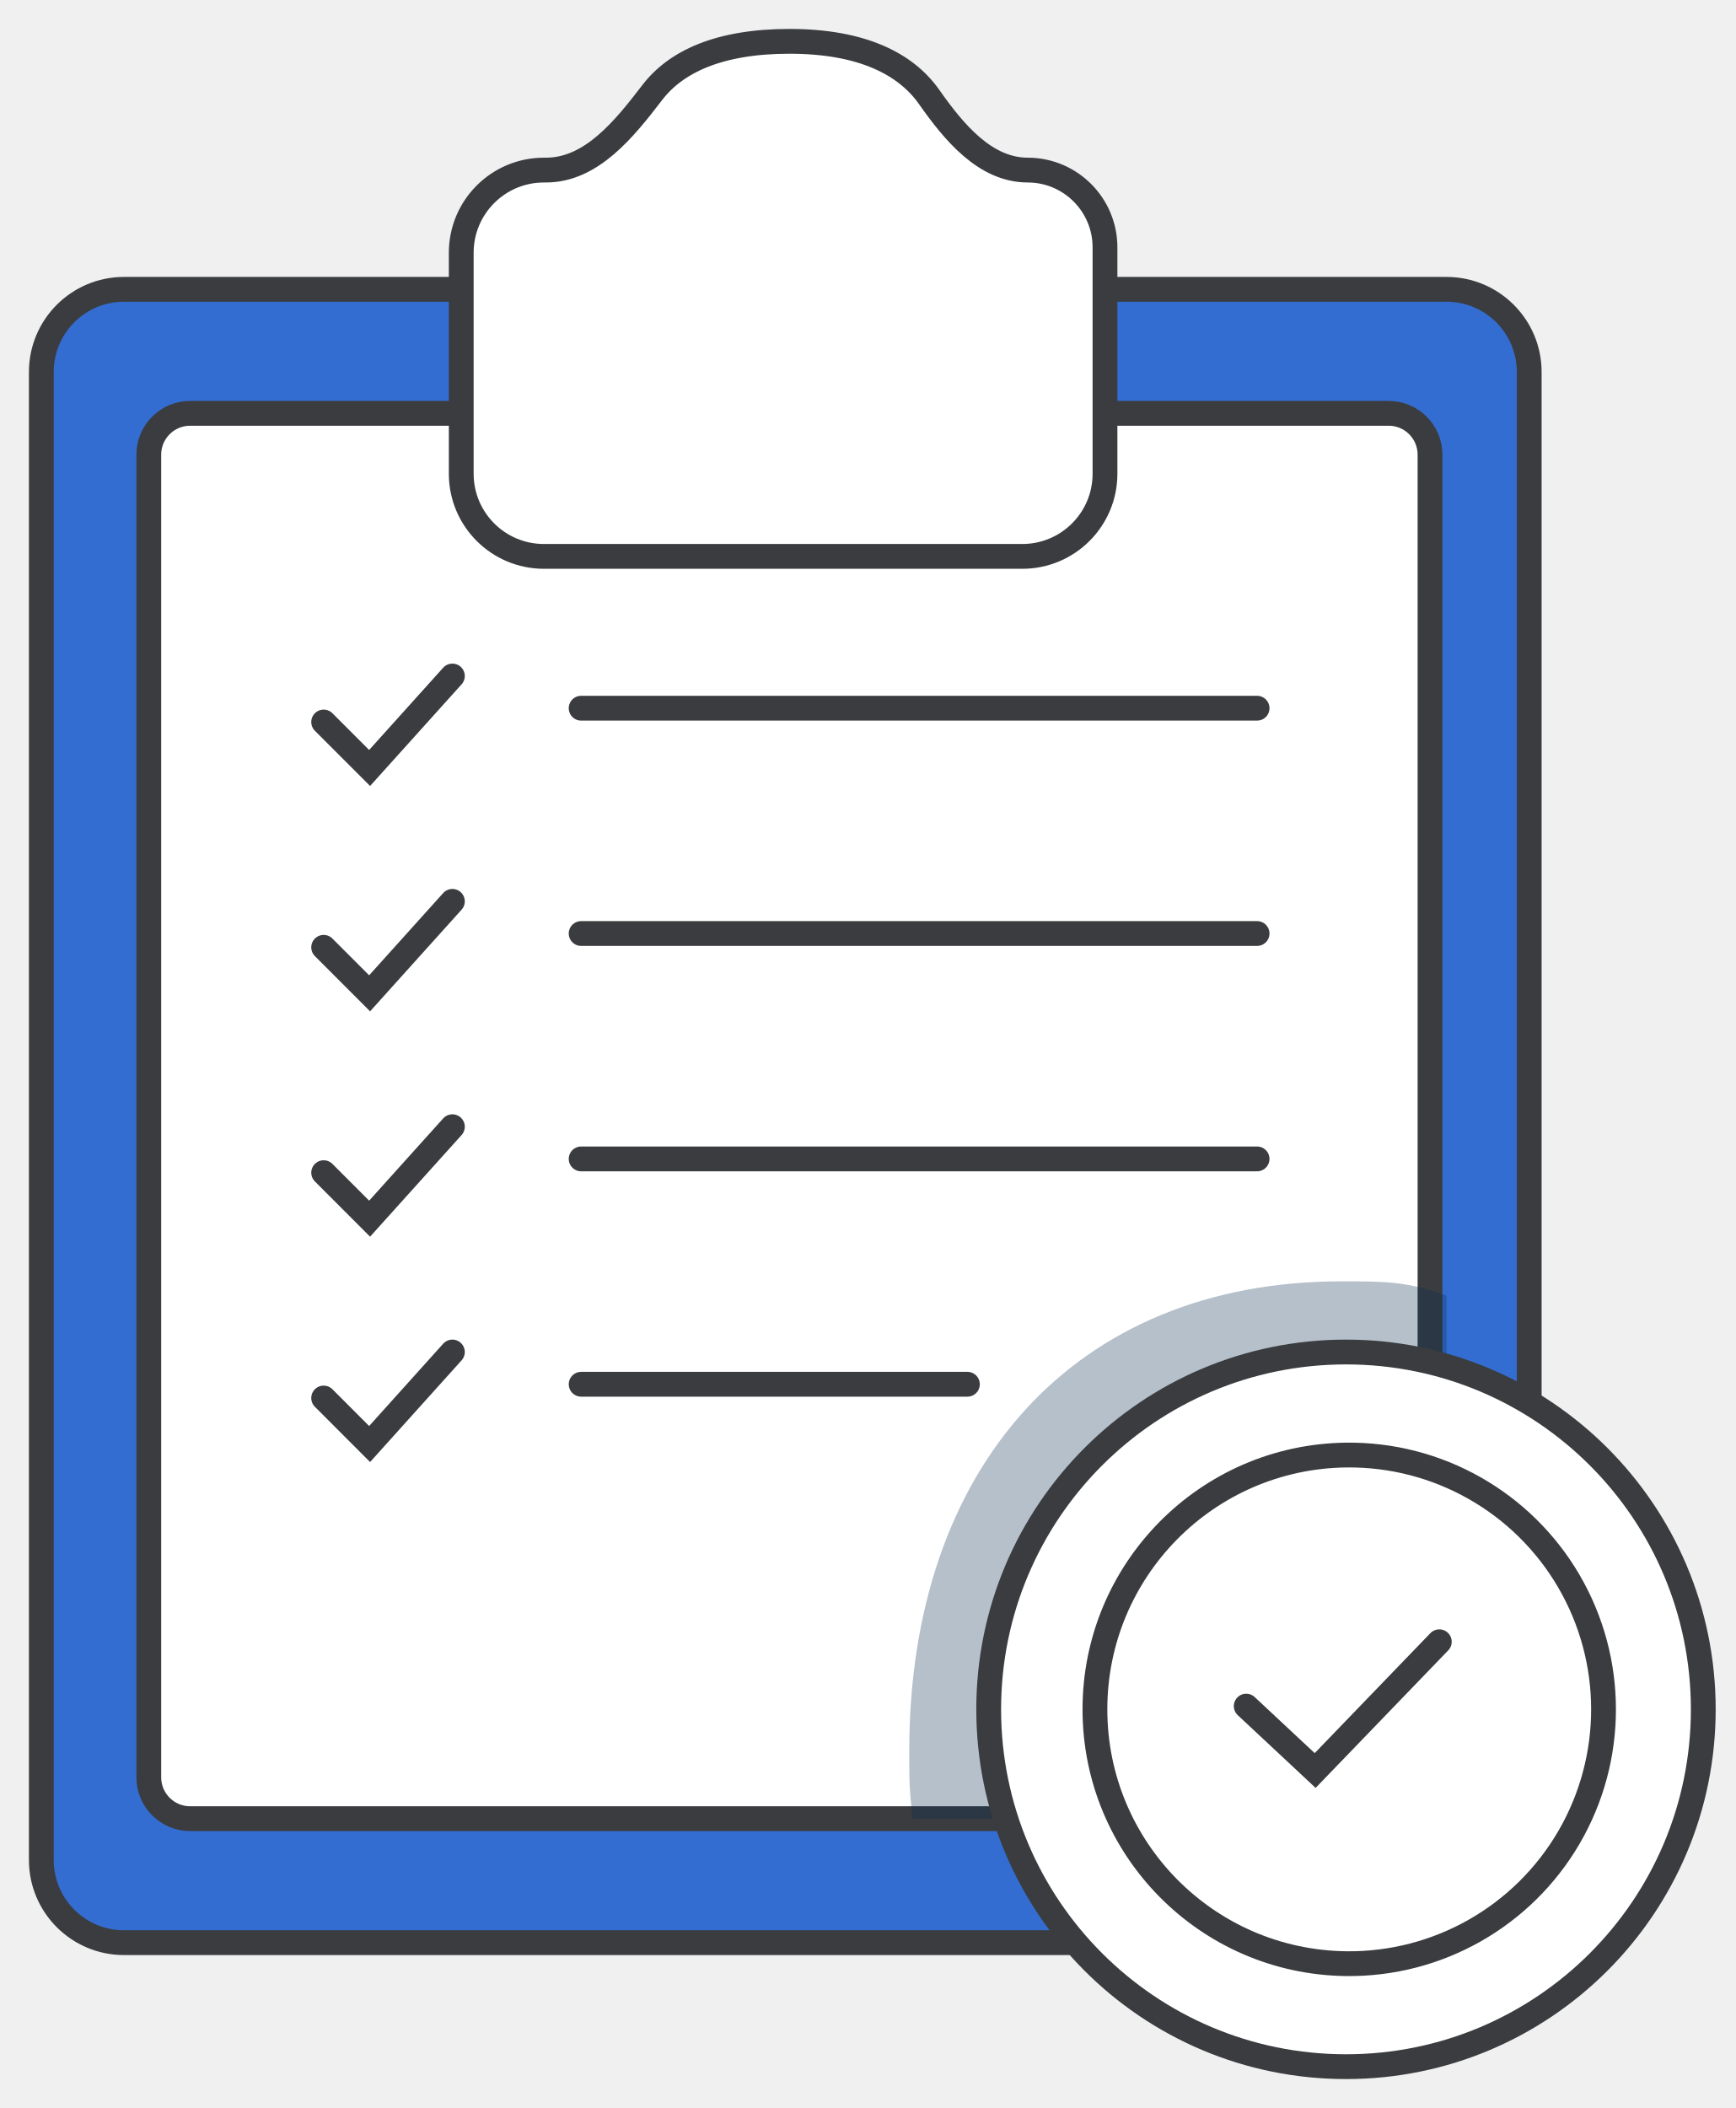
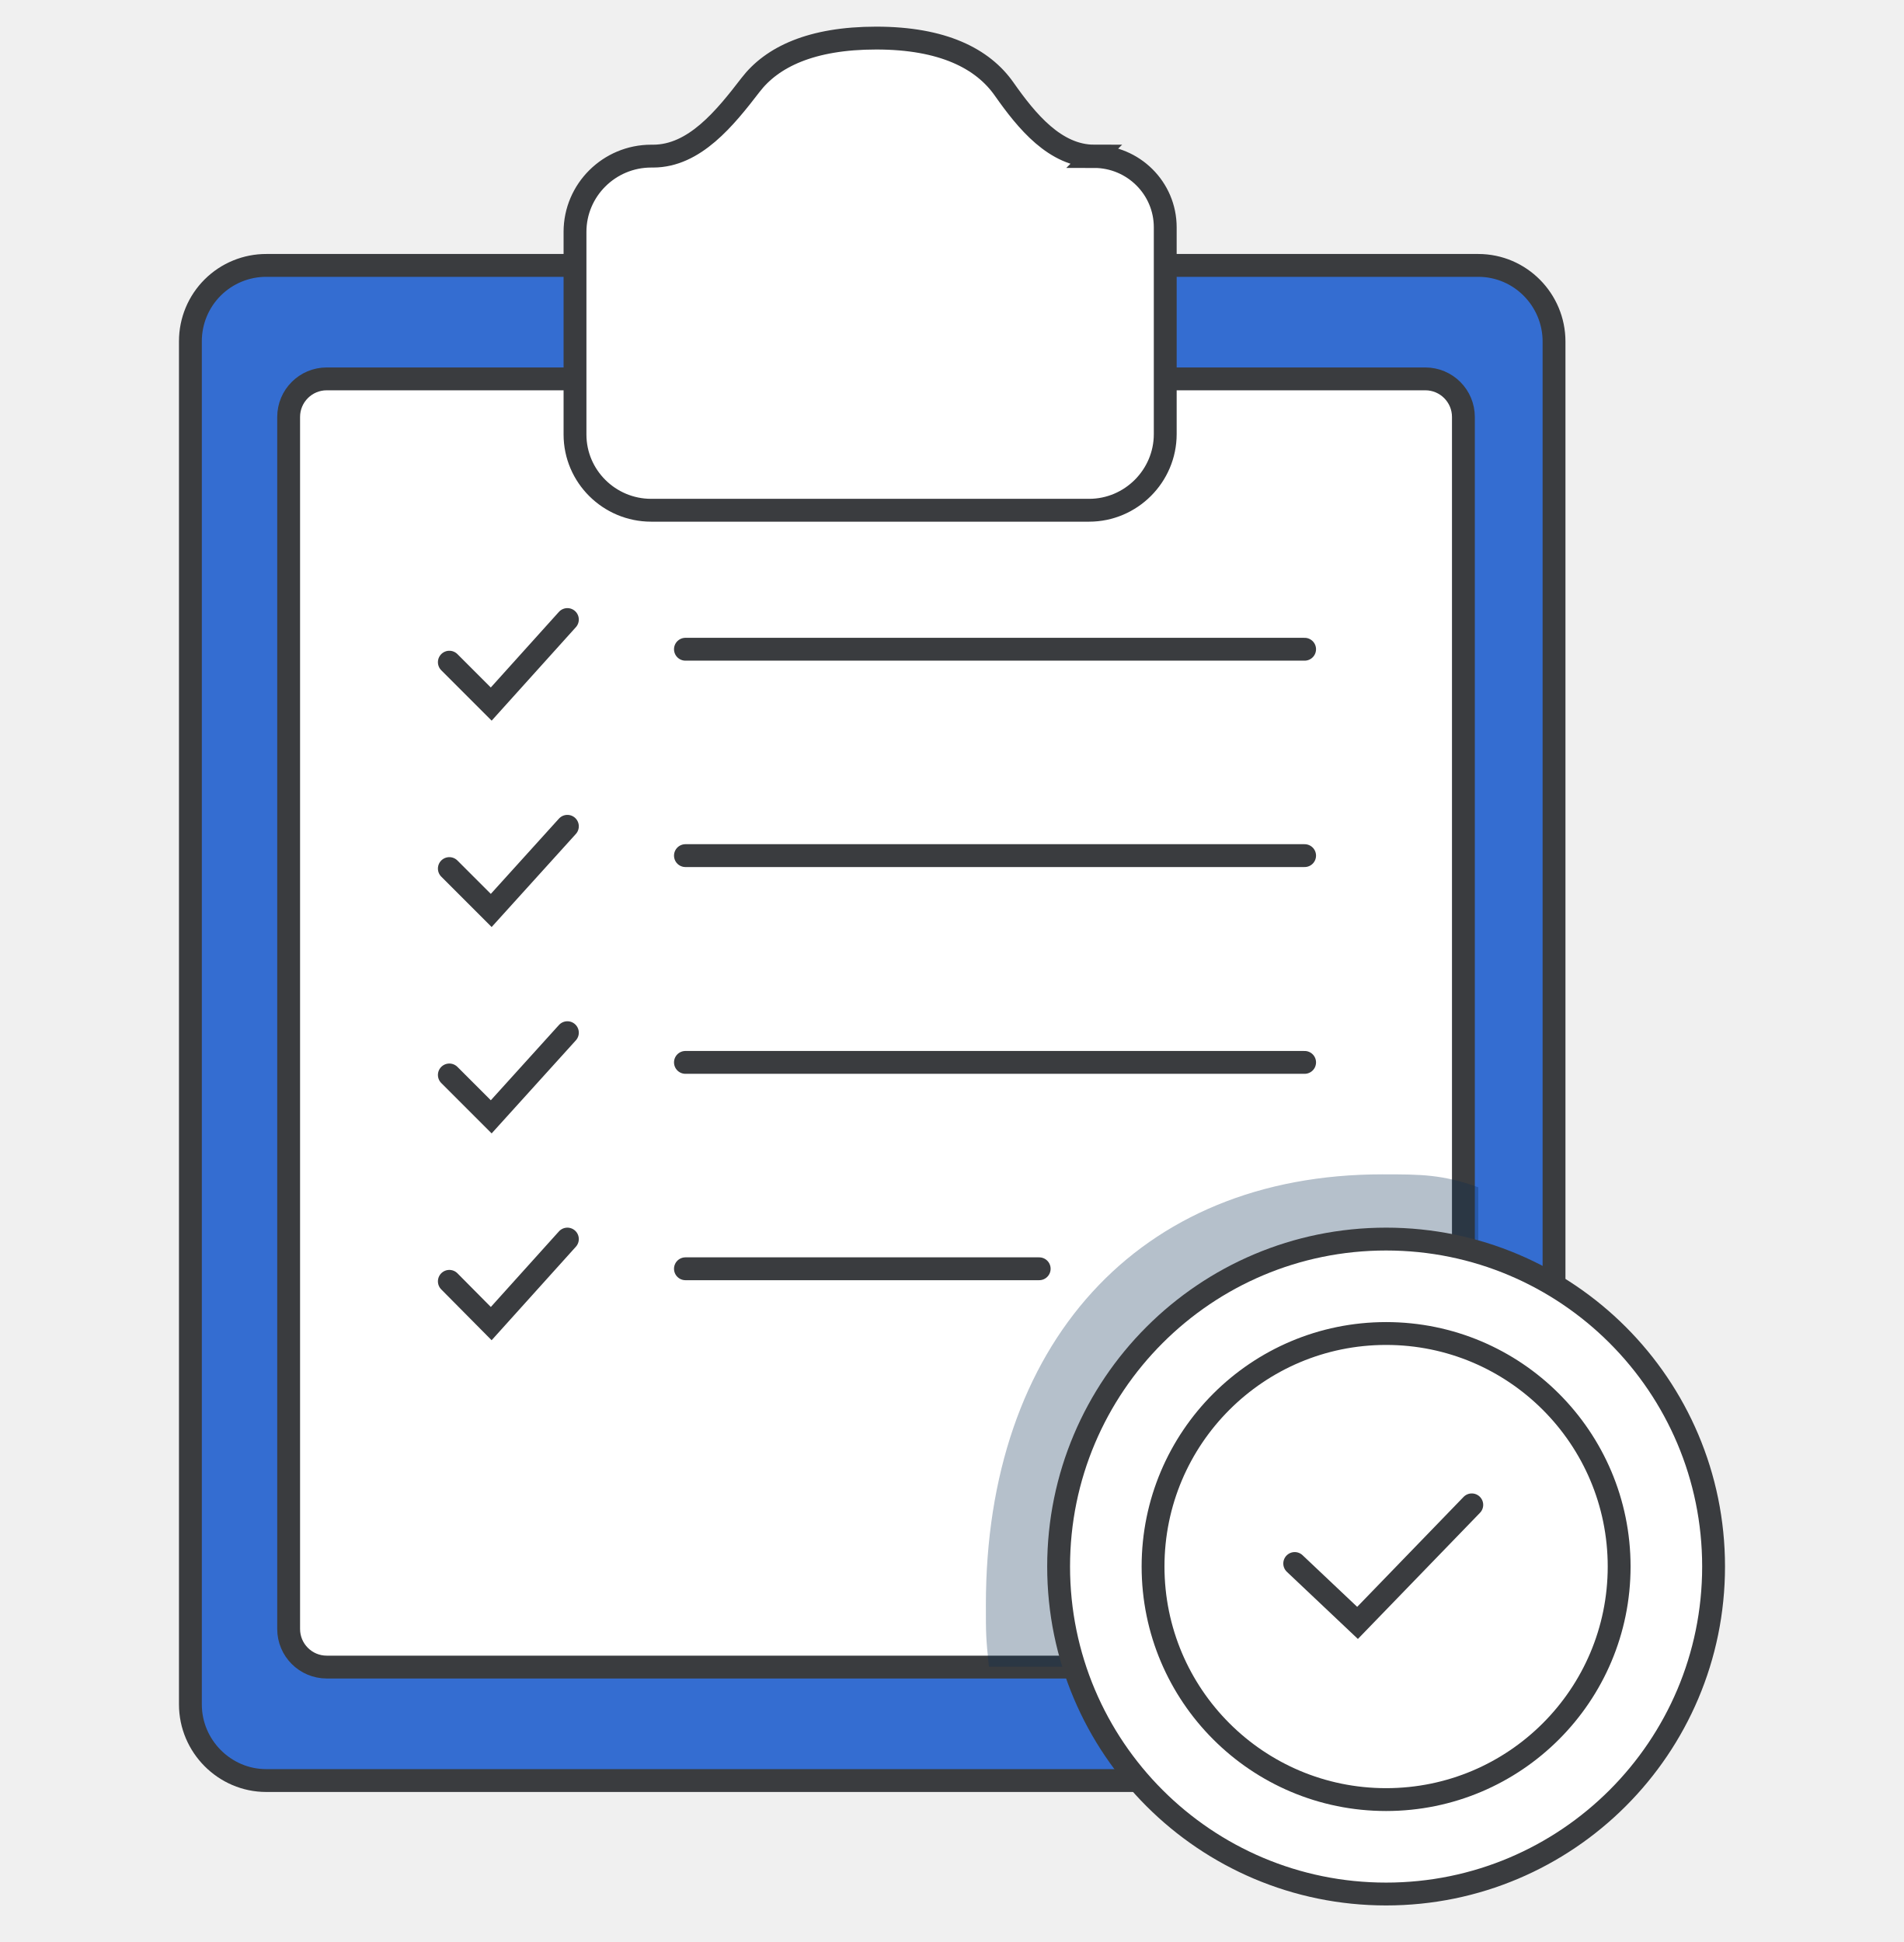
- <svg xmlns="http://www.w3.org/2000/svg" width="42" height="51" fill="none">
-   <style>.B{fill:#fff}.C{stroke:#3a3c3f}.D{stroke-width:.6}.E{stroke-miterlimit:10}.F{stroke-linecap:round}</style>
-   <g clip-path="url(#A)">
-     <g class="C D E">
-       <path d="M35 7H3a2 2 0 0 0-2 2v36a2 2 0 0 0 2 2h32a2 2 0 0 0 2-2V9a2 2 0 0 0-2-2Z" fill="#346dd1" />
-       <g class="B">
-         <path d="M33.6 10h-29a1 1 0 0 0-1 1v32a1 1 0 0 0 1 1h29a1 1 0 0 0 1-1V11a1 1 0 0 0-1-1Z" />
-         <path d="M24.867 4.115c-1.032 0-1.79-.921-2.384-1.766C21.922 1.549 20.86 1 19.103 1c-1.717 0-2.753.499-3.32 1.237-.672.876-1.469 1.878-2.573 1.878h-.05a2 2 0 0 0-2 2v5.346a2 2 0 0 0 2 2h11.576a2 2 0 0 0 2-2V5.984a1.87 1.87 0 0 0-1.869-1.869Z" />
-       </g>
-       <path d="M14.061 17.134h16.355m-16.355 5.451h16.355m-16.355 5.453h16.355M14.061 33.49h9.346" class="F" />
+ <svg xmlns="http://www.w3.org/2000/svg" width="50" height="51" fill="none" viewBox="0 0 50 51">
+   <g stroke="#3a3c3f" stroke-miterlimit="10" stroke-width=".6">
+     <path fill="#346dd1" d="M38.82 6.97H7a1.99 1.99 0 00-2 1.99v35.8c0 1.1.9 2 1.99 2h31.83c1.1 0 1.99-.9 1.99-2V8.97c0-1.1-.89-2-1.99-2z" />
+     <g fill="#fff">
+       <path d="M37.43 9.95H8.58a1 1 0 00-1 1v31.83a1 1 0 001 1h28.85a1 1 0 001-1V10.95a1 1 0 00-1-1z" />
+       <path d="M28.74 4.1c-1.03 0-1.78-.92-2.37-1.76-.56-.8-1.61-1.34-3.36-1.34-1.71 0-2.74.5-3.3 1.23-.67.87-1.47 1.87-2.56 1.87h-.05c-1.1 0-2 .89-2 1.99v5.32c0 1.1.9 1.99 2 1.99h11.5c1.1 0 2-.9 2-2V5.97c0-1.03-.84-1.86-1.87-1.86z" />
    </g>
-     <path d="M10.946 16.355 8.943 18.58l-1.112-1.112" class="B" />
-     <path d="M10.946 16.355 8.943 18.58l-1.112-1.112" class="C D E F" />
-     <path d="m10.946 21.807-2.003 2.225-1.112-1.113" class="B" />
-     <path d="m10.946 21.807-2.003 2.225-1.112-1.113" class="C D E F" />
-     <path d="m10.946 27.259-2.003 2.225-1.112-1.113" class="B" />
-     <path d="m10.946 27.259-2.003 2.225-1.112-1.113" class="C D E F" />
-     <path d="m10.946 32.71-2.003 2.226-1.112-1.113" class="B" />
-     <path d="m10.946 32.71-2.003 2.226-1.112-1.113" class="C D E F" />
-     <path opacity=".3" d="M35 31.344C34.049 31 33.494 31 32.463 31 26 31 22 35.5 22 42.364c0 .775 0 .861.08 1.636H35V31.344Z" fill="#062a50" />
-     <g class="B C D E">
-       <path d="M32.567 50a8.645 8.645 0 1 0 0-17.29 8.645 8.645 0 0 0 0 17.29Z" />
-       <path d="M32.567 47.508a6.153 6.153 0 1 0 0-12.305 6.153 6.153 0 0 0 0 12.305Z" />
-     </g>
-     <path d="m34.825 39.72-3.004 3.115-1.668-1.558" class="B" />
-     <path d="m34.825 39.72-3.004 3.115-1.668-1.558" class="C D E F" />
+     <path stroke-linecap="round" d="M18 17.05h16.26M18 22.47h16.26M18 27.9h16.26M18 33.32h9.29" />
  </g>
-   <defs>
-     <clipPath id="A">
-       <path d="M0 0h42v51H0z" class="B" />
-     </clipPath>
-   </defs>
+   <path fill="#fff" d="M14.9 16.27l-2 2.22-1.1-1.1" />
+   <path stroke="#3a3c3f" stroke-linecap="round" stroke-miterlimit="10" stroke-width=".6" d="M14.9 16.27l-2 2.22-1.1-1.1" />
+   <path fill="#fff" d="M14.9 21.7l-2 2.21-1.1-1.1" />
+   <path stroke="#3a3c3f" stroke-linecap="round" stroke-miterlimit="10" stroke-width=".6" d="M14.9 21.7l-2 2.21-1.1-1.1" />
+   <path fill="#fff" d="M14.9 27.12l-2 2.21-1.1-1.1" />
+   <path stroke="#3a3c3f" stroke-linecap="round" stroke-miterlimit="10" stroke-width=".6" d="M14.9 27.12l-2 2.21-1.1-1.1" />
+   <path fill="#fff" d="M14.9 32.54l-2 2.22-1.1-1.11" />
+   <path stroke="#3a3c3f" stroke-linecap="round" stroke-miterlimit="10" stroke-width=".6" d="M14.9 32.54l-2 2.22-1.1-1.11" />
+   <path fill="#062a50" d="M38.82 31.18c-.95-.34-1.5-.34-2.52-.34-6.43 0-10.41 4.48-10.41 11.3 0 .78 0 .86.08 1.63h12.85V31.18z" opacity=".3" />
+   <g fill="#fff" stroke="#3a3c3f" stroke-miterlimit="10" stroke-width=".6">
+     <path d="M36.4 49.74a8.6 8.6 0 100-17.2 8.6 8.6 0 000 17.2z" />
+     <path d="M36.4 47.26a6.12 6.12 0 100-12.24 6.12 6.12 0 000 12.24z" />
+   </g>
+   <path fill="#fff" d="M38.65 39.52l-3 3.1L34 41.06" />
+   <path stroke="#3a3c3f" stroke-linecap="round" stroke-miterlimit="10" stroke-width=".6" d="M38.65 39.52l-3 3.1L34 41.06" />
</svg>
